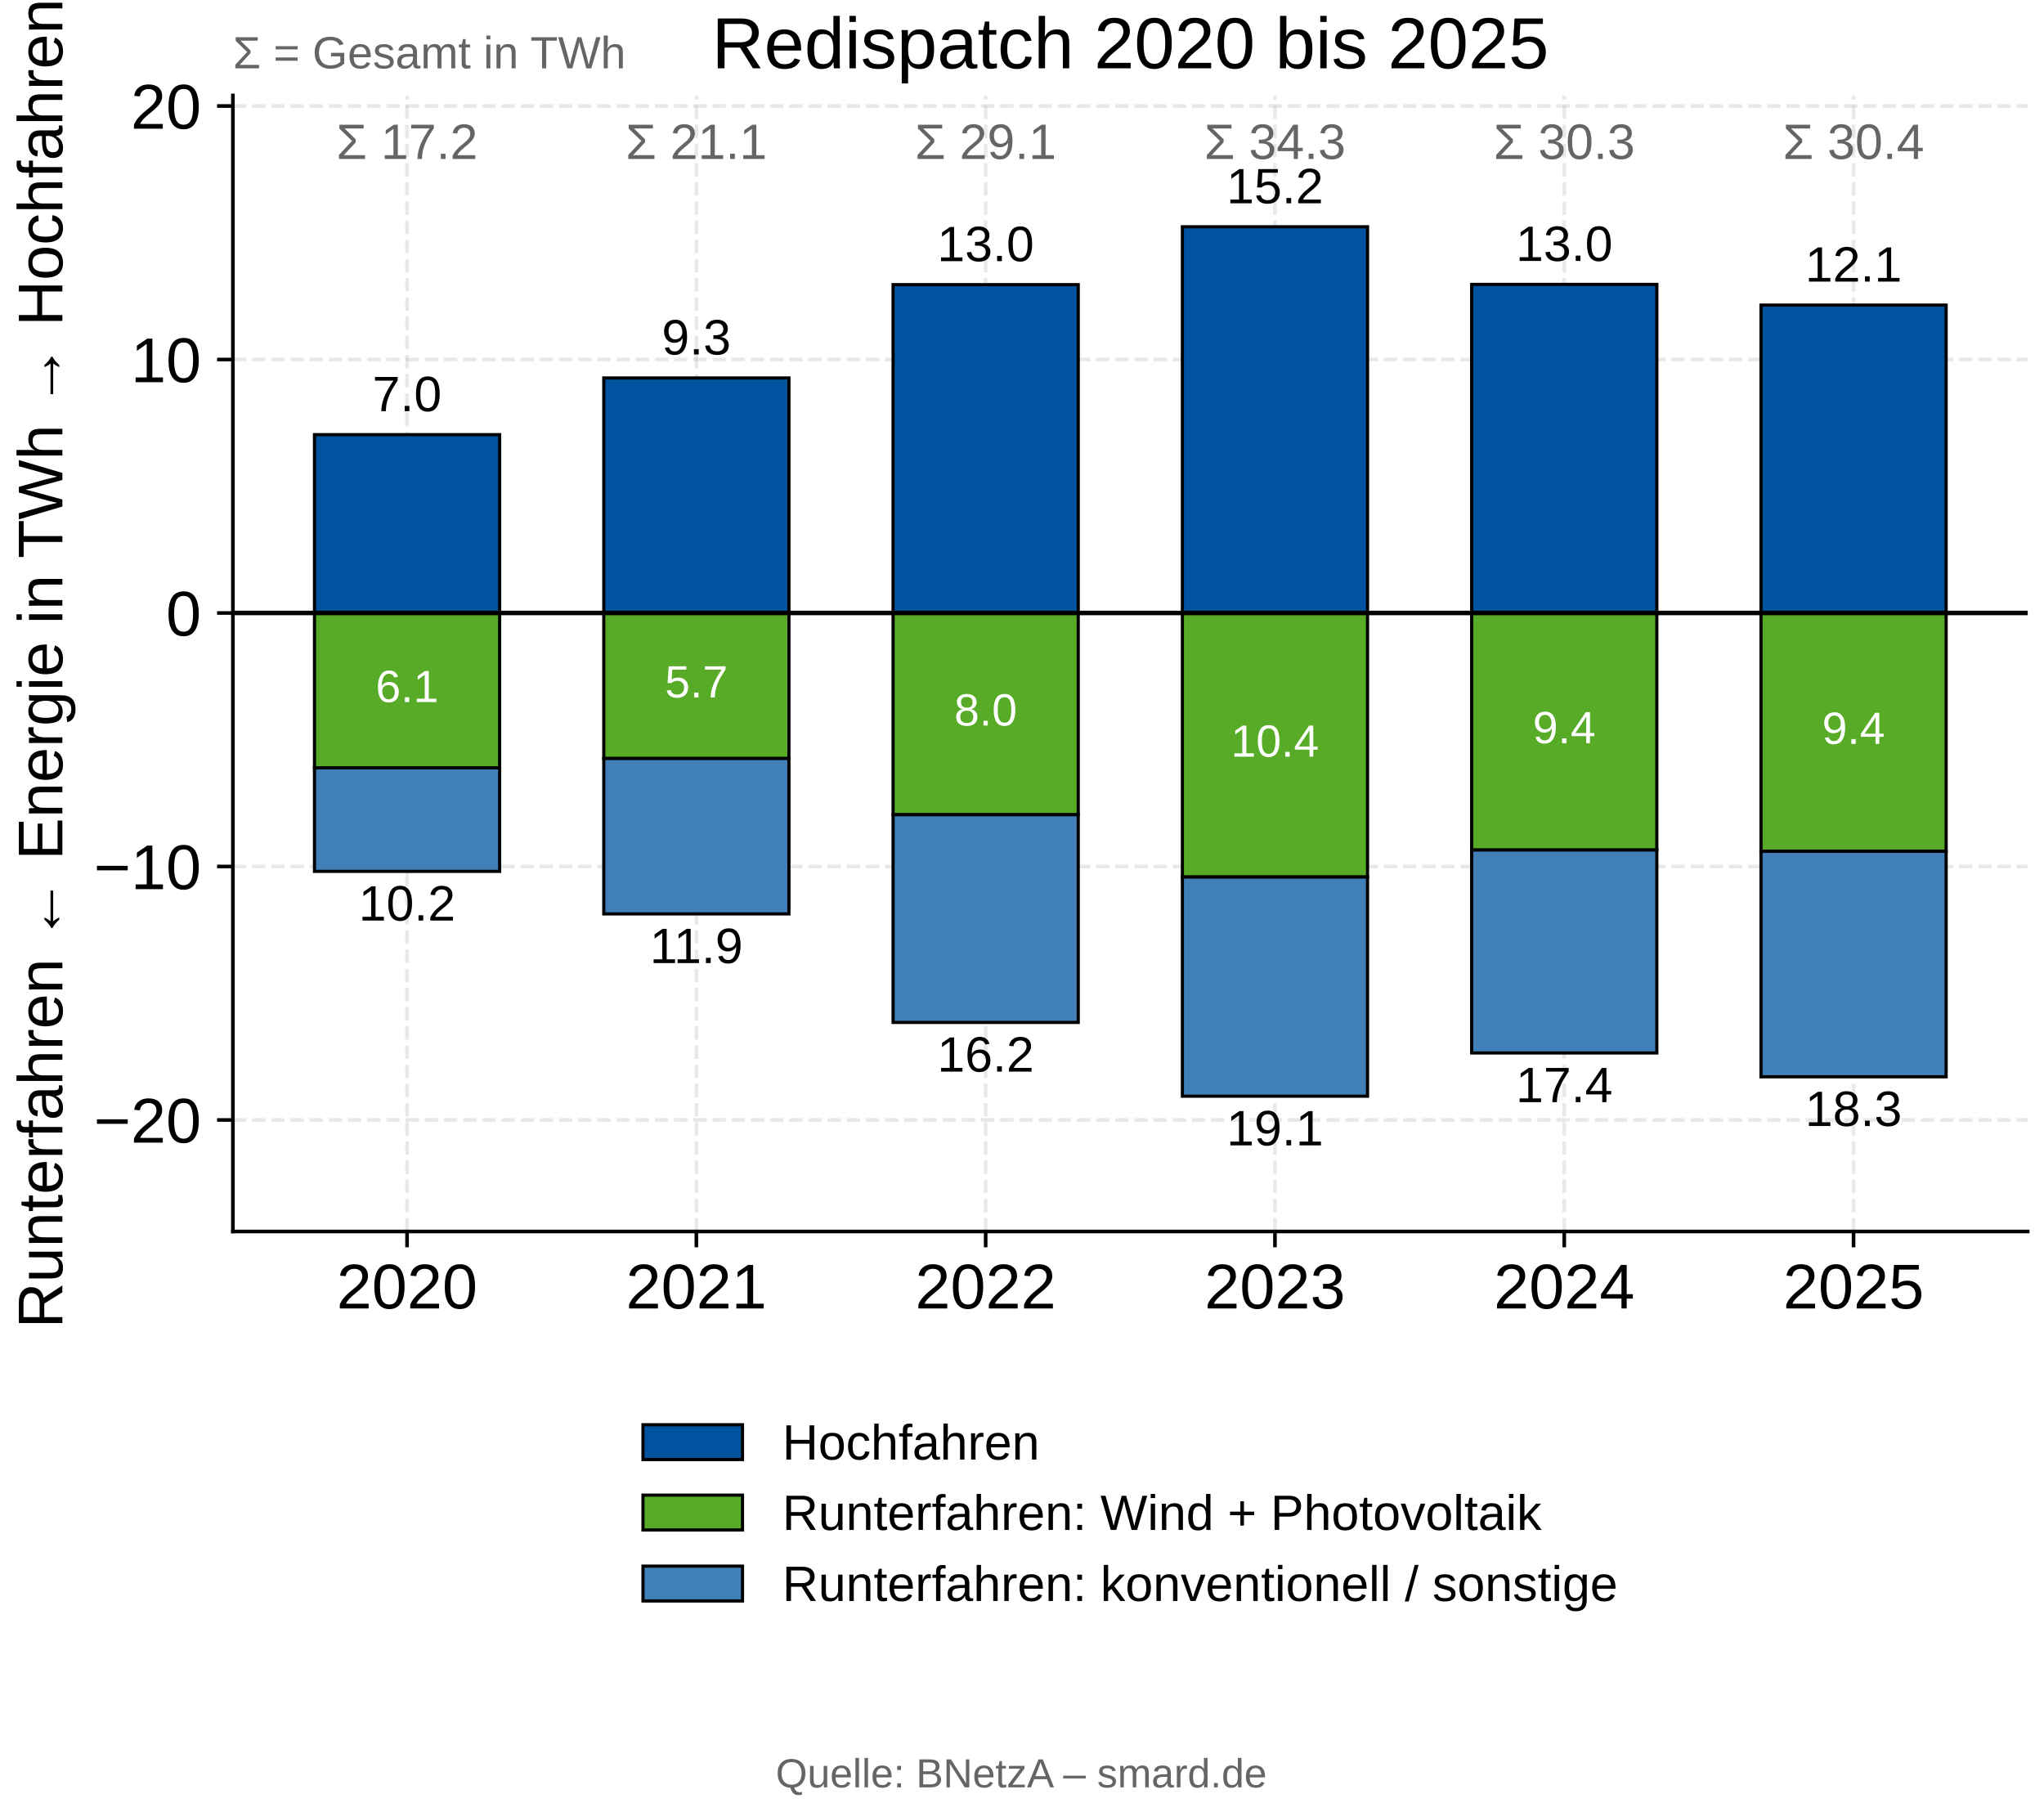
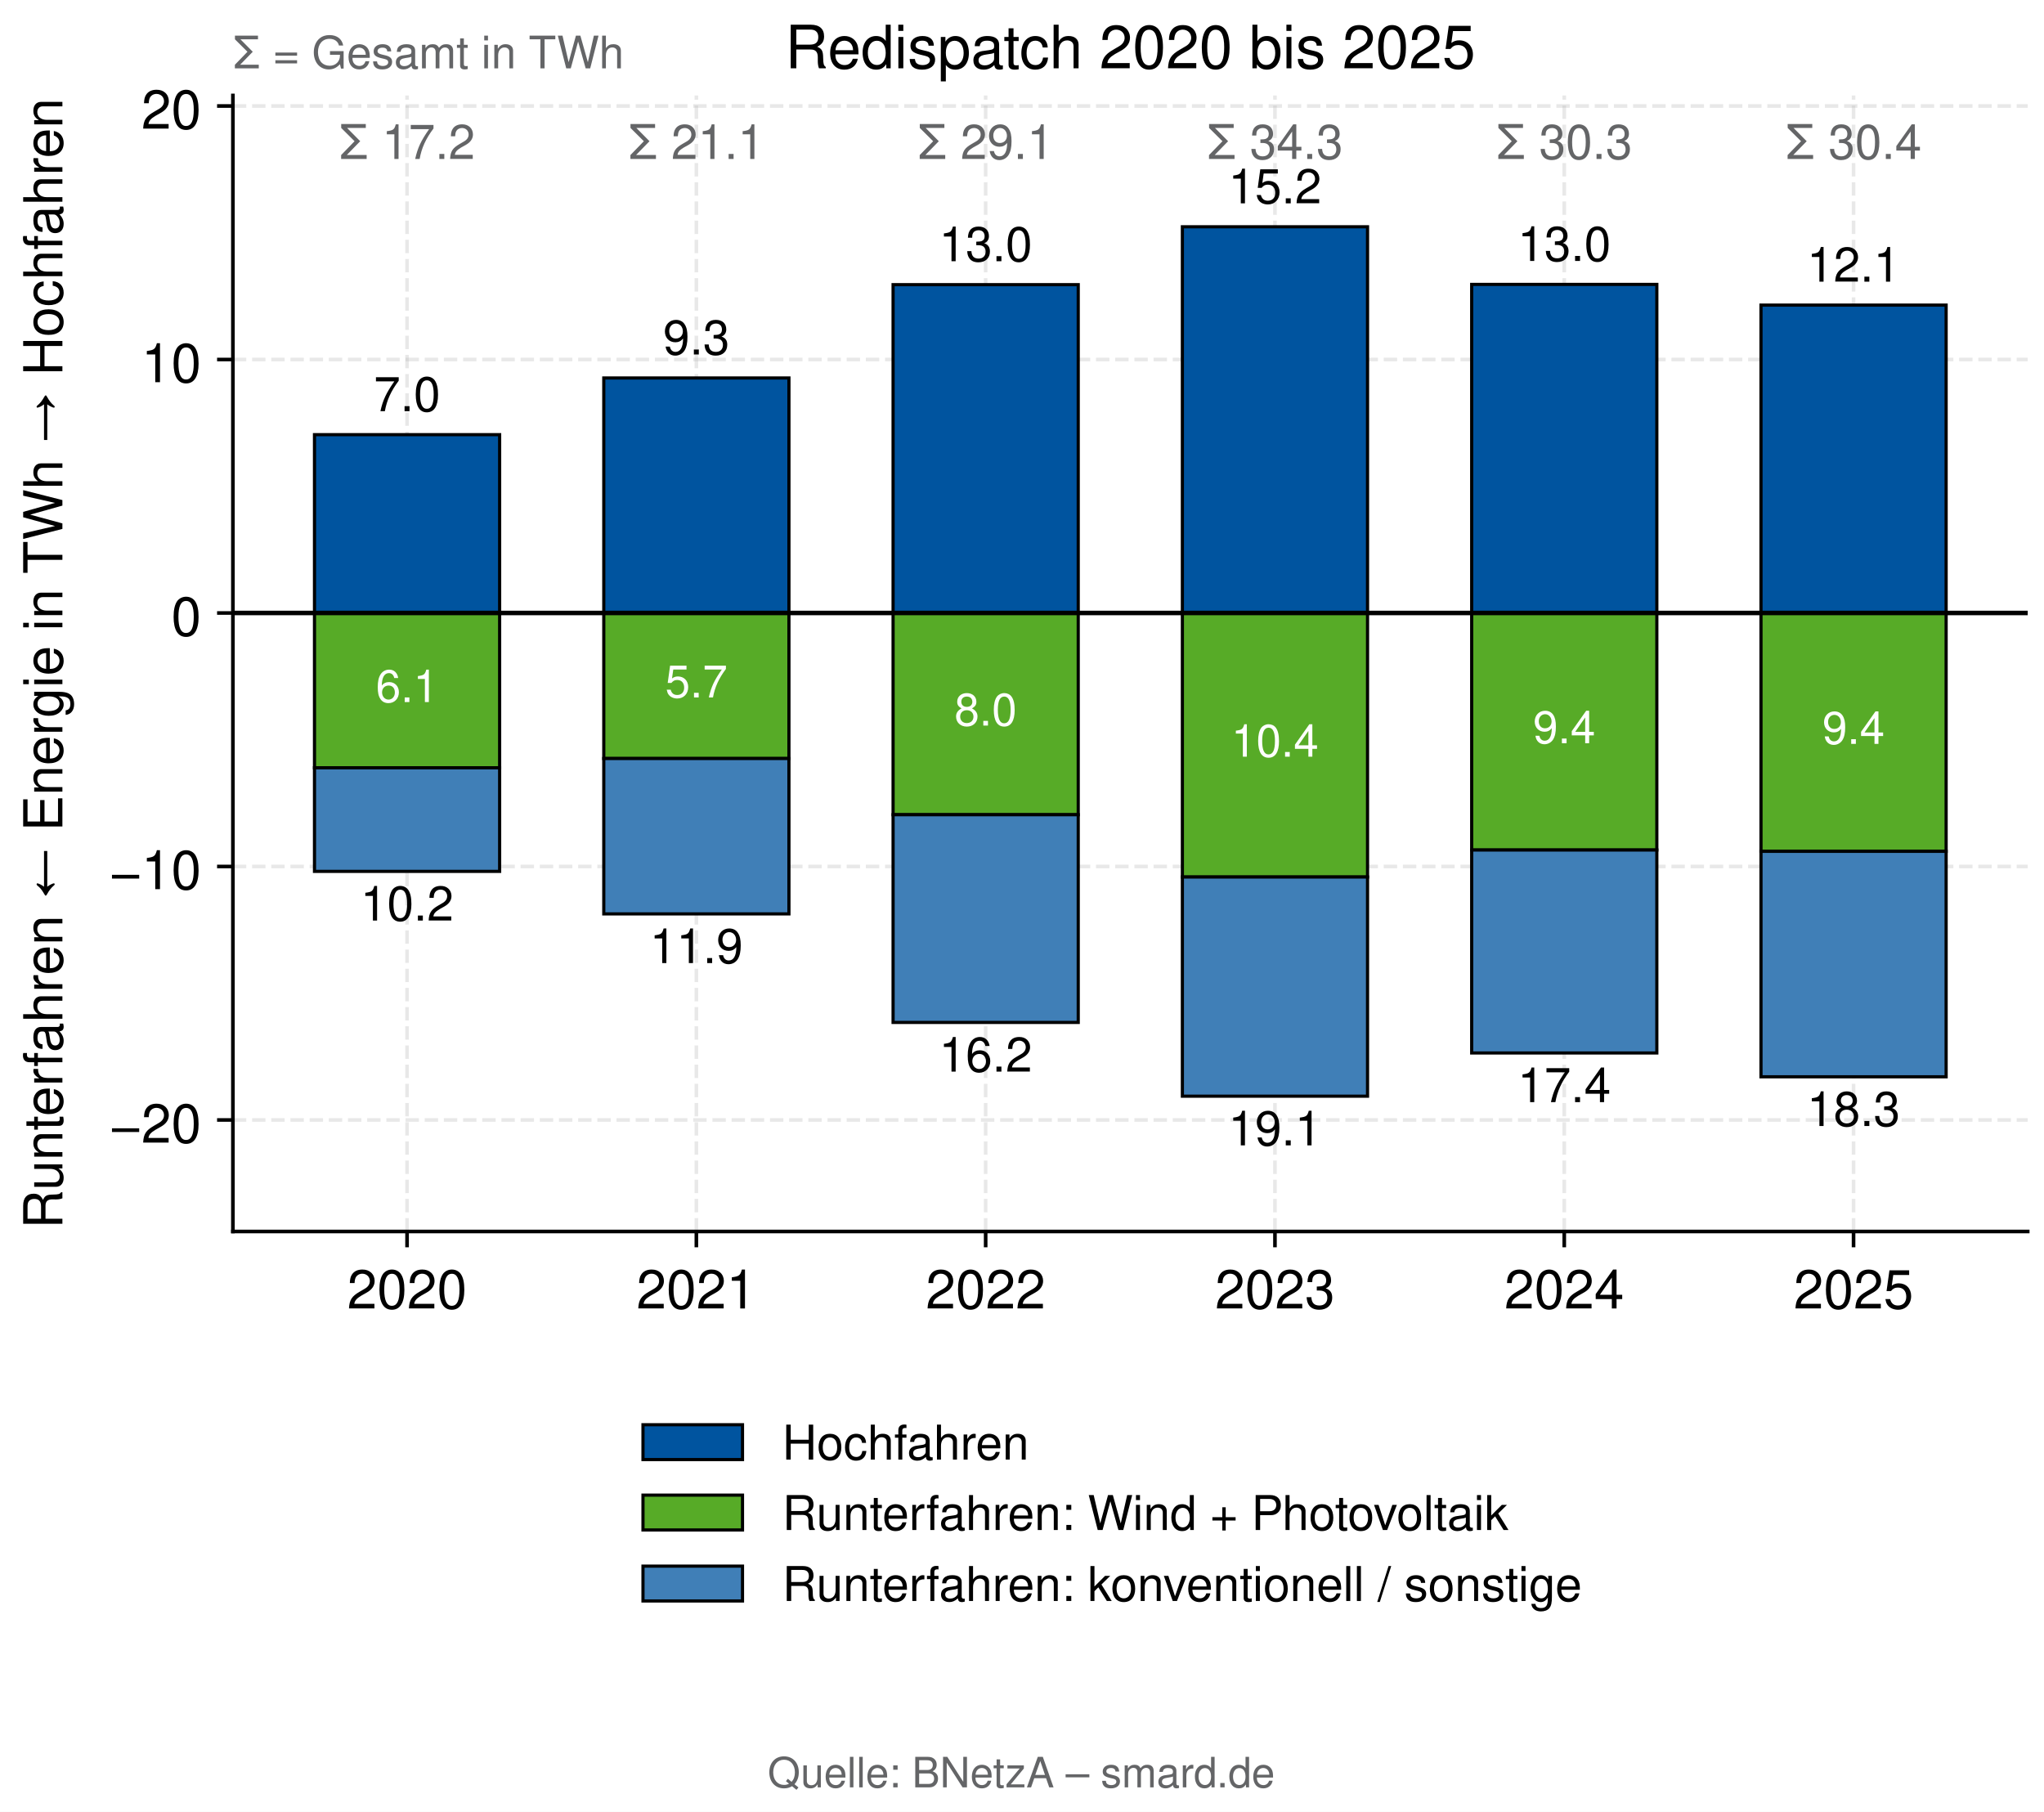
<svg xmlns="http://www.w3.org/2000/svg" xmlns:xlink="http://www.w3.org/1999/xlink" width="451.846pt" height="400.464pt" viewBox="0 0 451.846 400.464" version="1.1">
  <defs>
    <style type="text/css">*{stroke-linejoin: round; stroke-linecap: butt}</style>
  </defs>
  <g id="figure_1">
    <g id="patch_1">
      <path d="M 0 400.464  L 451.846 400.464  L 451.846 0  L 0 0  z " style="fill: #ffffff" />
    </g>
    <g id="axes_1">
      <g id="patch_2">
        <path d="M 51.486 272.201  L 448.246 272.201  L 448.246 21.1  L 51.486 21.1  z " style="fill: #ffffff" />
      </g>
      <g id="matplotlib.axis_1">
        <g id="xtick_1">
          <g id="line2d_1">
            <path d="M 89.985 272.201  L 89.985 21.1  " clip-path="url(#pf8e45f8f26)" style="fill: none; stroke-dasharray: 2.96,1.28; stroke-dashoffset: 0; stroke: #b0b0b0; stroke-opacity: 0.3; stroke-width: 0.8" />
          </g>
          <g id="line2d_2">
            <defs>
              <path id="m20527fa310" d="M 0 0  L 0 3.5  " style="stroke: #000000; stroke-width: 0.8" />
            </defs>
            <g>
              <use xlink:href="#m20527fa310" x="89.985" y="272.201" style="stroke: #000000; stroke-width: 0.8" />
            </g>
          </g>
          <g id="text_1">
-             <text style="font-size: 14px; font-family: 'Arial', 'Liberation Sans', 'DejaVu Sans', sans-serif; text-anchor: middle" x="89.985" y="289.222" transform="rotate(-0 89.9849 289.2217)">2020</text>
+             <text style="font-size: 11.91px; font-family: 'Helvetica', 'Nimbus Sans', 'Arial', sans-serif; text-anchor: middle" x="89.985" y="289.222" transform="rotate(-0 89.9849 289.2217)">2020</text>
          </g>
        </g>
        <g id="xtick_2">
          <g id="line2d_3">
            <path d="M 153.937 272.201  L 153.937 21.1  " clip-path="url(#pf8e45f8f26)" style="fill: none; stroke-dasharray: 2.96,1.28; stroke-dashoffset: 0; stroke: #b0b0b0; stroke-opacity: 0.3; stroke-width: 0.8" />
          </g>
          <g id="line2d_4">
            <g>
              <use xlink:href="#m20527fa310" x="153.937" y="272.201" style="stroke: #000000; stroke-width: 0.8" />
            </g>
          </g>
          <g id="text_2">
-             <text style="font-size: 14px; font-family: 'Arial', 'Liberation Sans', 'DejaVu Sans', sans-serif; text-anchor: middle" x="153.937" y="289.222" transform="rotate(-0 153.9372 289.2217)">2021</text>
+             <text style="font-size: 11.91px; font-family: 'Helvetica', 'Nimbus Sans', 'Arial', sans-serif; text-anchor: middle" x="153.937" y="289.222" transform="rotate(-0 153.9372 289.2217)">2021</text>
          </g>
        </g>
        <g id="xtick_3">
          <g id="line2d_5">
            <path d="M 217.889 272.201  L 217.889 21.1  " clip-path="url(#pf8e45f8f26)" style="fill: none; stroke-dasharray: 2.96,1.28; stroke-dashoffset: 0; stroke: #b0b0b0; stroke-opacity: 0.3; stroke-width: 0.8" />
          </g>
          <g id="line2d_6">
            <g>
              <use xlink:href="#m20527fa310" x="217.889" y="272.201" style="stroke: #000000; stroke-width: 0.8" />
            </g>
          </g>
          <g id="text_3">
-             <text style="font-size: 14px; font-family: 'Arial', 'Liberation Sans', 'DejaVu Sans', sans-serif; text-anchor: middle" x="217.889" y="289.222" transform="rotate(-0 217.8895 289.2217)">2022</text>
+             <text style="font-size: 11.91px; font-family: 'Helvetica', 'Nimbus Sans', 'Arial', sans-serif; text-anchor: middle" x="217.889" y="289.222" transform="rotate(-0 217.8895 289.2217)">2022</text>
          </g>
        </g>
        <g id="xtick_4">
          <g id="line2d_7">
            <path d="M 281.842 272.201  L 281.842 21.1  " clip-path="url(#pf8e45f8f26)" style="fill: none; stroke-dasharray: 2.96,1.28; stroke-dashoffset: 0; stroke: #b0b0b0; stroke-opacity: 0.3; stroke-width: 0.8" />
          </g>
          <g id="line2d_8">
            <g>
              <use xlink:href="#m20527fa310" x="281.842" y="272.201" style="stroke: #000000; stroke-width: 0.8" />
            </g>
          </g>
          <g id="text_4">
-             <text style="font-size: 14px; font-family: 'Arial', 'Liberation Sans', 'DejaVu Sans', sans-serif; text-anchor: middle" x="281.842" y="289.222" transform="rotate(-0 281.8418 289.2217)">2023</text>
+             <text style="font-size: 11.91px; font-family: 'Helvetica', 'Nimbus Sans', 'Arial', sans-serif; text-anchor: middle" x="281.842" y="289.222" transform="rotate(-0 281.8418 289.2217)">2023</text>
          </g>
        </g>
        <g id="xtick_5">
          <g id="line2d_9">
            <path d="M 345.794 272.201  L 345.794 21.1  " clip-path="url(#pf8e45f8f26)" style="fill: none; stroke-dasharray: 2.96,1.28; stroke-dashoffset: 0; stroke: #b0b0b0; stroke-opacity: 0.3; stroke-width: 0.8" />
          </g>
          <g id="line2d_10">
            <g>
              <use xlink:href="#m20527fa310" x="345.794" y="272.201" style="stroke: #000000; stroke-width: 0.8" />
            </g>
          </g>
          <g id="text_5">
-             <text style="font-size: 14px; font-family: 'Arial', 'Liberation Sans', 'DejaVu Sans', sans-serif; text-anchor: middle" x="345.794" y="289.222" transform="rotate(-0 345.7941 289.2217)">2024</text>
+             <text style="font-size: 11.91px; font-family: 'Helvetica', 'Nimbus Sans', 'Arial', sans-serif; text-anchor: middle" x="345.794" y="289.222" transform="rotate(-0 345.7941 289.2217)">2024</text>
          </g>
        </g>
        <g id="xtick_6">
          <g id="line2d_11">
            <path d="M 409.746 272.201  L 409.746 21.1  " clip-path="url(#pf8e45f8f26)" style="fill: none; stroke-dasharray: 2.96,1.28; stroke-dashoffset: 0; stroke: #b0b0b0; stroke-opacity: 0.3; stroke-width: 0.8" />
          </g>
          <g id="line2d_12">
            <g>
              <use xlink:href="#m20527fa310" x="409.746" y="272.201" style="stroke: #000000; stroke-width: 0.8" />
            </g>
          </g>
          <g id="text_6">
-             <text style="font-size: 14px; font-family: 'Arial', 'Liberation Sans', 'DejaVu Sans', sans-serif; text-anchor: middle" x="409.746" y="289.222" transform="rotate(-0 409.7463 289.2217)">2025</text>
+             <text style="font-size: 11.91px; font-family: 'Helvetica', 'Nimbus Sans', 'Arial', sans-serif; text-anchor: middle" x="409.746" y="289.222" transform="rotate(-0 409.7463 289.2217)">2025</text>
          </g>
        </g>
      </g>
      <g id="matplotlib.axis_2">
        <g id="ytick_1">
          <g id="line2d_13">
            <path d="M 51.486 247.552  L 448.246 247.552  " clip-path="url(#pf8e45f8f26)" style="fill: none; stroke-dasharray: 2.96,1.28; stroke-dashoffset: 0; stroke: #b0b0b0; stroke-opacity: 0.3; stroke-width: 0.8" />
          </g>
          <g id="line2d_14">
            <defs>
              <path id="m2b45eb9ea1" d="M 0 0  L -3.5 0  " style="stroke: #000000; stroke-width: 0.8" />
            </defs>
            <g>
              <use xlink:href="#m2b45eb9ea1" x="51.486" y="247.552" style="stroke: #000000; stroke-width: 0.8" />
            </g>
          </g>
          <g id="text_7">
-             <text style="font-size: 14px; font-family: 'Arial', 'Liberation Sans', 'DejaVu Sans', sans-serif; text-anchor: end" x="44.486" y="252.563" transform="rotate(-0 44.48562 252.5629)">−20</text>
+             <text style="font-size: 11.91px; font-family: 'Helvetica', 'Nimbus Sans', 'Arial', sans-serif; text-anchor: end" x="44.486" y="252.563" transform="rotate(-0 44.48562 252.5629)">−20</text>
          </g>
        </g>
        <g id="ytick_2">
          <g id="line2d_15">
            <path d="M 51.486 191.522  L 448.246 191.522  " clip-path="url(#pf8e45f8f26)" style="fill: none; stroke-dasharray: 2.96,1.28; stroke-dashoffset: 0; stroke: #b0b0b0; stroke-opacity: 0.3; stroke-width: 0.8" />
          </g>
          <g id="line2d_16">
            <g>
              <use xlink:href="#m2b45eb9ea1" x="51.486" y="191.522" style="stroke: #000000; stroke-width: 0.8" />
            </g>
          </g>
          <g id="text_8">
-             <text style="font-size: 14px; font-family: 'Arial', 'Liberation Sans', 'DejaVu Sans', sans-serif; text-anchor: end" x="44.486" y="196.533" transform="rotate(-0 44.48562 196.5329)">−10</text>
+             <text style="font-size: 11.91px; font-family: 'Helvetica', 'Nimbus Sans', 'Arial', sans-serif; text-anchor: end" x="44.486" y="196.533" transform="rotate(-0 44.48562 196.5329)">−10</text>
          </g>
        </g>
        <g id="ytick_3">
          <g id="line2d_17">
            <path d="M 51.486 135.492  L 448.246 135.492  " clip-path="url(#pf8e45f8f26)" style="fill: none; stroke-dasharray: 2.96,1.28; stroke-dashoffset: 0; stroke: #b0b0b0; stroke-opacity: 0.3; stroke-width: 0.8" />
          </g>
          <g id="line2d_18">
            <g>
              <use xlink:href="#m2b45eb9ea1" x="51.486" y="135.492" style="stroke: #000000; stroke-width: 0.8" />
            </g>
          </g>
          <g id="text_9">
-             <text style="font-size: 14px; font-family: 'Arial', 'Liberation Sans', 'DejaVu Sans', sans-serif; text-anchor: end" x="44.486" y="140.503" transform="rotate(-0 44.48562 140.5028)">0</text>
+             <text style="font-size: 11.91px; font-family: 'Helvetica', 'Nimbus Sans', 'Arial', sans-serif; text-anchor: end" x="44.486" y="140.503" transform="rotate(-0 44.48562 140.5028)">0</text>
          </g>
        </g>
        <g id="ytick_4">
          <g id="line2d_19">
            <path d="M 51.486 79.462  L 448.246 79.462  " clip-path="url(#pf8e45f8f26)" style="fill: none; stroke-dasharray: 2.96,1.28; stroke-dashoffset: 0; stroke: #b0b0b0; stroke-opacity: 0.3; stroke-width: 0.8" />
          </g>
          <g id="line2d_20">
            <g>
              <use xlink:href="#m2b45eb9ea1" x="51.486" y="79.462" style="stroke: #000000; stroke-width: 0.8" />
            </g>
          </g>
          <g id="text_10">
-             <text style="font-size: 14px; font-family: 'Arial', 'Liberation Sans', 'DejaVu Sans', sans-serif; text-anchor: end" x="44.486" y="84.473" transform="rotate(-0 44.48562 84.47278)">10</text>
+             <text style="font-size: 11.91px; font-family: 'Helvetica', 'Nimbus Sans', 'Arial', sans-serif; text-anchor: end" x="44.486" y="84.473" transform="rotate(-0 44.48562 84.47278)">10</text>
          </g>
        </g>
        <g id="ytick_5">
          <g id="line2d_21">
            <path d="M 51.486 23.432  L 448.246 23.432  " clip-path="url(#pf8e45f8f26)" style="fill: none; stroke-dasharray: 2.96,1.28; stroke-dashoffset: 0; stroke: #b0b0b0; stroke-opacity: 0.3; stroke-width: 0.8" />
          </g>
          <g id="line2d_22">
            <g>
              <use xlink:href="#m2b45eb9ea1" x="51.486" y="23.432" style="stroke: #000000; stroke-width: 0.8" />
            </g>
          </g>
          <g id="text_11">
-             <text style="font-size: 14px; font-family: 'Arial', 'Liberation Sans', 'DejaVu Sans', sans-serif; text-anchor: end" x="44.486" y="28.443" transform="rotate(-0 44.48562 28.44274)">20</text>
+             <text style="font-size: 11.91px; font-family: 'Helvetica', 'Nimbus Sans', 'Arial', sans-serif; text-anchor: end" x="44.486" y="28.443" transform="rotate(-0 44.48562 28.44274)">20</text>
          </g>
        </g>
        <g id="text_12">
-           <text style="font-size: 14px; font-family: 'Arial', 'Liberation Sans', 'DejaVu Sans', sans-serif; text-anchor: middle" x="13.792" y="146.65" transform="rotate(-90 13.79156 146.6504)">Runterfahren  ←   Energie in TWh   →  Hochfahren</text>
+           <text style="font-size: 11.91px; font-family: 'Helvetica', 'Nimbus Sans', 'Arial', sans-serif; text-anchor: middle" x="13.792" y="146.65" transform="rotate(-90 13.79156 146.6504)">Runterfahren  ←   Energie in TWh   →  Hochfahren</text>
        </g>
      </g>
      <g id="patch_3">
        <path d="M 51.486 272.201  L 51.486 21.1  " style="fill: none; stroke: #000000; stroke-width: 0.8; stroke-linejoin: miter; stroke-linecap: square" />
      </g>
      <g id="patch_4">
        <path d="M 51.486 272.201  L 448.246 272.201  " style="fill: none; stroke: #000000; stroke-width: 0.8; stroke-linejoin: miter; stroke-linecap: square" />
      </g>
      <g id="patch_5">
        <path d="M 69.52 135.492  L 110.45 135.492  L 110.45 96.075  L 69.52 96.075  z " clip-path="url(#pf8e45f8f26)" style="fill: #00549f; stroke: #000000; stroke-width: 0.7; stroke-linejoin: miter" />
      </g>
      <g id="patch_6">
        <path d="M 133.472 135.492  L 174.402 135.492  L 174.402 83.544  L 133.472 83.544  z " clip-path="url(#pf8e45f8f26)" style="fill: #00549f; stroke: #000000; stroke-width: 0.7; stroke-linejoin: miter" />
      </g>
      <g id="patch_7">
        <path d="M 197.425 135.492  L 238.354 135.492  L 238.354 62.919  L 197.425 62.919  z " clip-path="url(#pf8e45f8f26)" style="fill: #00549f; stroke: #000000; stroke-width: 0.7; stroke-linejoin: miter" />
      </g>
      <g id="patch_8">
        <path d="M 261.377 135.492  L 302.307 135.492  L 302.307 50.125  L 261.377 50.125  z " clip-path="url(#pf8e45f8f26)" style="fill: #00549f; stroke: #000000; stroke-width: 0.7; stroke-linejoin: miter" />
      </g>
      <g id="patch_9">
        <path d="M 325.329 135.492  L 366.259 135.492  L 366.259 62.863  L 325.329 62.863  z " clip-path="url(#pf8e45f8f26)" style="fill: #00549f; stroke: #000000; stroke-width: 0.7; stroke-linejoin: miter" />
      </g>
      <g id="patch_10">
        <path d="M 389.282 135.492  L 430.211 135.492  L 430.211 67.438  L 389.282 67.438  z " clip-path="url(#pf8e45f8f26)" style="fill: #00549f; stroke: #000000; stroke-width: 0.7; stroke-linejoin: miter" />
      </g>
      <g id="patch_11">
        <path d="M 69.52 135.492  L 110.45 135.492  L 110.45 169.71  L 69.52 169.71  z " clip-path="url(#pf8e45f8f26)" style="fill: #57ab27; stroke: #000000; stroke-width: 0.7; stroke-linejoin: miter" />
      </g>
      <g id="patch_12">
        <path d="M 133.472 135.492  L 174.402 135.492  L 174.402 167.658  L 133.472 167.658  z " clip-path="url(#pf8e45f8f26)" style="fill: #57ab27; stroke: #000000; stroke-width: 0.7; stroke-linejoin: miter" />
      </g>
      <g id="patch_13">
        <path d="M 197.425 135.492  L 238.354 135.492  L 238.354 180.082  L 197.425 180.082  z " clip-path="url(#pf8e45f8f26)" style="fill: #57ab27; stroke: #000000; stroke-width: 0.7; stroke-linejoin: miter" />
      </g>
      <g id="patch_14">
        <path d="M 261.377 135.492  L 302.307 135.492  L 302.307 193.849  L 261.377 193.849  z " clip-path="url(#pf8e45f8f26)" style="fill: #57ab27; stroke: #000000; stroke-width: 0.7; stroke-linejoin: miter" />
      </g>
      <g id="patch_15">
        <path d="M 325.329 135.492  L 366.259 135.492  L 366.259 187.883  L 325.329 187.883  z " clip-path="url(#pf8e45f8f26)" style="fill: #57ab27; stroke: #000000; stroke-width: 0.7; stroke-linejoin: miter" />
      </g>
      <g id="patch_16">
        <path d="M 389.282 135.492  L 430.211 135.492  L 430.211 188.173  L 389.282 188.173  z " clip-path="url(#pf8e45f8f26)" style="fill: #57ab27; stroke: #000000; stroke-width: 0.7; stroke-linejoin: miter" />
      </g>
      <g id="patch_17">
        <path d="M 69.52 169.71  L 110.45 169.71  L 110.45 192.604  L 69.52 192.604  z " clip-path="url(#pf8e45f8f26)" style="fill: #407fb7; stroke: #000000; stroke-width: 0.7; stroke-linejoin: miter" />
      </g>
      <g id="patch_18">
        <path d="M 133.472 167.658  L 174.402 167.658  L 174.402 202.003  L 133.472 202.003  z " clip-path="url(#pf8e45f8f26)" style="fill: #407fb7; stroke: #000000; stroke-width: 0.7; stroke-linejoin: miter" />
      </g>
      <g id="patch_19">
        <path d="M 197.425 180.082  L 238.354 180.082  L 238.354 225.993  L 197.425 225.993  z " clip-path="url(#pf8e45f8f26)" style="fill: #407fb7; stroke: #000000; stroke-width: 0.7; stroke-linejoin: miter" />
      </g>
      <g id="patch_20">
        <path d="M 261.377 193.849  L 302.307 193.849  L 302.307 242.296  L 261.377 242.296  z " clip-path="url(#pf8e45f8f26)" style="fill: #407fb7; stroke: #000000; stroke-width: 0.7; stroke-linejoin: miter" />
      </g>
      <g id="patch_21">
        <path d="M 325.329 187.883  L 366.259 187.883  L 366.259 232.742  L 325.329 232.742  z " clip-path="url(#pf8e45f8f26)" style="fill: #407fb7; stroke: #000000; stroke-width: 0.7; stroke-linejoin: miter" />
      </g>
      <g id="patch_22">
        <path d="M 389.282 188.173  L 430.211 188.173  L 430.211 238.01  L 389.282 238.01  z " clip-path="url(#pf8e45f8f26)" style="fill: #407fb7; stroke: #000000; stroke-width: 0.7; stroke-linejoin: miter" />
      </g>
      <g id="text_13">
-         <text style="font-size: 11px; font-family: 'Arial', 'Liberation Sans', 'DejaVu Sans', sans-serif; text-anchor: middle" x="89.985" y="90.889" transform="rotate(-0 89.9849 90.88896)">7.0</text>
+         <text style="font-size: 10.587px; font-family: 'Helvetica', 'Nimbus Sans', 'Arial', sans-serif; text-anchor: middle" x="89.985" y="90.889" transform="rotate(-0 89.9849 90.88896)">7.0</text>
      </g>
      <g id="text_14">
-         <text style="font-size: 11px; font-family: 'Arial', 'Liberation Sans', 'DejaVu Sans', sans-serif; text-anchor: middle" x="153.937" y="78.358" transform="rotate(-0 153.9372 78.35791)">9.3</text>
+         <text style="font-size: 10.587px; font-family: 'Helvetica', 'Nimbus Sans', 'Arial', sans-serif; text-anchor: middle" x="153.937" y="78.358" transform="rotate(-0 153.9372 78.35791)">9.3</text>
      </g>
      <g id="text_15">
-         <text style="font-size: 11px; font-family: 'Arial', 'Liberation Sans', 'DejaVu Sans', sans-serif; text-anchor: middle" x="217.889" y="57.733" transform="rotate(-0 217.8895 57.73311)">13.0</text>
+         <text style="font-size: 10.587px; font-family: 'Helvetica', 'Nimbus Sans', 'Arial', sans-serif; text-anchor: middle" x="217.889" y="57.733" transform="rotate(-0 217.8895 57.73311)">13.0</text>
      </g>
      <g id="text_16">
-         <text style="font-size: 11px; font-family: 'Arial', 'Liberation Sans', 'DejaVu Sans', sans-serif; text-anchor: middle" x="281.842" y="44.939" transform="rotate(-0 281.8418 44.93867)">15.2</text>
+         <text style="font-size: 10.587px; font-family: 'Helvetica', 'Nimbus Sans', 'Arial', sans-serif; text-anchor: middle" x="281.842" y="44.939" transform="rotate(-0 281.8418 44.93867)">15.2</text>
      </g>
      <g id="text_17">
-         <text style="font-size: 11px; font-family: 'Arial', 'Liberation Sans', 'DejaVu Sans', sans-serif; text-anchor: middle" x="345.794" y="57.676" transform="rotate(-0 345.7941 57.67643)">13.0</text>
+         <text style="font-size: 10.587px; font-family: 'Helvetica', 'Nimbus Sans', 'Arial', sans-serif; text-anchor: middle" x="345.794" y="57.676" transform="rotate(-0 345.7941 57.67643)">13.0</text>
      </g>
      <g id="text_18">
-         <text style="font-size: 11px; font-family: 'Arial', 'Liberation Sans', 'DejaVu Sans', sans-serif; text-anchor: middle" x="409.746" y="62.251" transform="rotate(-0 409.7463 62.25134)">12.1</text>
+         <text style="font-size: 10.587px; font-family: 'Helvetica', 'Nimbus Sans', 'Arial', sans-serif; text-anchor: middle" x="409.746" y="62.251" transform="rotate(-0 409.7463 62.25134)">12.1</text>
      </g>
      <g id="text_19">
-         <text style="font-size: 11px; font-family: 'Arial', 'Liberation Sans', 'DejaVu Sans', sans-serif; text-anchor: middle" x="89.985" y="203.477" transform="rotate(-0 89.9849 203.4774)">10.2</text>
+         <text style="font-size: 10.587px; font-family: 'Helvetica', 'Nimbus Sans', 'Arial', sans-serif; text-anchor: middle" x="89.985" y="203.477" transform="rotate(-0 89.9849 203.4774)">10.2</text>
      </g>
      <g id="text_20">
-         <text style="font-size: 11px; font-family: 'Arial', 'Liberation Sans', 'DejaVu Sans', sans-serif; text-anchor: middle" x="153.937" y="212.876" transform="rotate(-0 153.9372 212.8762)">11.9</text>
+         <text style="font-size: 10.587px; font-family: 'Helvetica', 'Nimbus Sans', 'Arial', sans-serif; text-anchor: middle" x="153.937" y="212.876" transform="rotate(-0 153.9372 212.8762)">11.9</text>
      </g>
      <g id="text_21">
-         <text style="font-size: 11px; font-family: 'Arial', 'Liberation Sans', 'DejaVu Sans', sans-serif; text-anchor: middle" x="217.889" y="236.867" transform="rotate(-0 217.8895 236.8671)">16.2</text>
+         <text style="font-size: 10.587px; font-family: 'Helvetica', 'Nimbus Sans', 'Arial', sans-serif; text-anchor: middle" x="217.889" y="236.867" transform="rotate(-0 217.8895 236.8671)">16.2</text>
      </g>
      <g id="text_22">
-         <text style="font-size: 11px; font-family: 'Arial', 'Liberation Sans', 'DejaVu Sans', sans-serif; text-anchor: middle" x="281.842" y="253.169" transform="rotate(-0 281.8418 253.1694)">19.1</text>
+         <text style="font-size: 10.587px; font-family: 'Helvetica', 'Nimbus Sans', 'Arial', sans-serif; text-anchor: middle" x="281.842" y="253.169" transform="rotate(-0 281.8418 253.1694)">19.1</text>
      </g>
      <g id="text_23">
-         <text style="font-size: 11px; font-family: 'Arial', 'Liberation Sans', 'DejaVu Sans', sans-serif; text-anchor: middle" x="345.794" y="243.616" transform="rotate(-0 345.7941 243.6156)">17.4</text>
+         <text style="font-size: 10.587px; font-family: 'Helvetica', 'Nimbus Sans', 'Arial', sans-serif; text-anchor: middle" x="345.794" y="243.616" transform="rotate(-0 345.7941 243.6156)">17.4</text>
      </g>
      <g id="text_24">
-         <text style="font-size: 11px; font-family: 'Arial', 'Liberation Sans', 'DejaVu Sans', sans-serif; text-anchor: middle" x="409.746" y="248.884" transform="rotate(-0 409.7463 248.8839)">18.3</text>
+         <text style="font-size: 10.587px; font-family: 'Helvetica', 'Nimbus Sans', 'Arial', sans-serif; text-anchor: middle" x="409.746" y="248.884" transform="rotate(-0 409.7463 248.8839)">18.3</text>
      </g>
      <g id="text_25">
-         <text style="font-size: 11px; font-family: 'Arial', 'Liberation Sans', 'DejaVu Sans', sans-serif; text-anchor: middle; fill: #646567" x="89.985" y="35.134" transform="rotate(-0 89.9849 35.13356)">Σ 17.2</text>
+         <text style="font-size: 10.587px; font-family: 'Helvetica', 'Nimbus Sans', 'Arial', sans-serif; text-anchor: middle; fill: #646567" x="89.985" y="35.134" transform="rotate(-0 89.9849 35.13356)">Σ 17.2</text>
      </g>
      <g id="text_26">
-         <text style="font-size: 11px; font-family: 'Arial', 'Liberation Sans', 'DejaVu Sans', sans-serif; text-anchor: middle; fill: #646567" x="153.937" y="35.134" transform="rotate(-0 153.9372 35.13356)">Σ 21.1</text>
+         <text style="font-size: 10.587px; font-family: 'Helvetica', 'Nimbus Sans', 'Arial', sans-serif; text-anchor: middle; fill: #646567" x="153.937" y="35.134" transform="rotate(-0 153.9372 35.13356)">Σ 21.1</text>
      </g>
      <g id="text_27">
-         <text style="font-size: 11px; font-family: 'Arial', 'Liberation Sans', 'DejaVu Sans', sans-serif; text-anchor: middle; fill: #646567" x="217.889" y="35.134" transform="rotate(-0 217.8895 35.13356)">Σ 29.1</text>
+         <text style="font-size: 10.587px; font-family: 'Helvetica', 'Nimbus Sans', 'Arial', sans-serif; text-anchor: middle; fill: #646567" x="217.889" y="35.134" transform="rotate(-0 217.8895 35.13356)">Σ 29.1</text>
      </g>
      <g id="text_28">
-         <text style="font-size: 11px; font-family: 'Arial', 'Liberation Sans', 'DejaVu Sans', sans-serif; text-anchor: middle; fill: #646567" x="281.842" y="35.134" transform="rotate(-0 281.8418 35.13356)">Σ 34.3</text>
+         <text style="font-size: 10.587px; font-family: 'Helvetica', 'Nimbus Sans', 'Arial', sans-serif; text-anchor: middle; fill: #646567" x="281.842" y="35.134" transform="rotate(-0 281.8418 35.13356)">Σ 34.3</text>
      </g>
      <g id="text_29">
-         <text style="font-size: 11px; font-family: 'Arial', 'Liberation Sans', 'DejaVu Sans', sans-serif; text-anchor: middle; fill: #646567" x="345.794" y="35.134" transform="rotate(-0 345.7941 35.13356)">Σ 30.3</text>
+         <text style="font-size: 10.587px; font-family: 'Helvetica', 'Nimbus Sans', 'Arial', sans-serif; text-anchor: middle; fill: #646567" x="345.794" y="35.134" transform="rotate(-0 345.7941 35.13356)">Σ 30.3</text>
      </g>
      <g id="text_30">
-         <text style="font-size: 11px; font-family: 'Arial', 'Liberation Sans', 'DejaVu Sans', sans-serif; text-anchor: middle; fill: #646567" x="409.746" y="35.134" transform="rotate(-0 409.7463 35.13356)">Σ 30.4</text>
+         <text style="font-size: 10.587px; font-family: 'Helvetica', 'Nimbus Sans', 'Arial', sans-serif; text-anchor: middle; fill: #646567" x="409.746" y="35.134" transform="rotate(-0 409.7463 35.13356)">Σ 30.4</text>
      </g>
      <g id="text_31">
-         <text style="font-size: 10px; font-family: 'Arial', 'Liberation Sans', 'DejaVu Sans', sans-serif; text-anchor: start; fill: #646567" x="51.486" y="15.113" transform="rotate(-0 51.48562 15.1125)">Σ = Gesamt in TWh</text>
+         <text style="font-size: 9.925px; font-family: 'Helvetica', 'Nimbus Sans', 'Arial', sans-serif; text-anchor: start; fill: #646567" x="51.486" y="15.113" transform="rotate(-0 51.48562 15.1125)">Σ = Gesamt in TWh</text>
      </g>
      <g id="text_32">
-         <text style="font-size: 16px; font-family: 'Arial', 'Liberation Sans', 'DejaVu Sans', sans-serif; text-anchor: middle" x="249.866" y="15.1" transform="rotate(-0 249.8656 15.1)">Redispatch 2020 bis 2025</text>
+         <text style="font-size: 13.234px; font-family: 'Helvetica', 'Nimbus Sans', 'Arial', sans-serif; text-anchor: middle" x="249.866" y="15.1" transform="rotate(-0 249.8656 15.1)">Redispatch 2020 bis 2025</text>
      </g>
      <g id="line2d_23">
        <path d="M 51.486 135.492  L 448.246 135.492  " clip-path="url(#pf8e45f8f26)" style="fill: none; stroke: #000000; stroke-linecap: square" />
      </g>
      <g id="text_33">
-         <text style="font-size: 10px; font-family: 'Arial', 'Liberation Sans', 'DejaVu Sans', sans-serif; text-anchor: middle; fill: #ffffff" x="89.985" y="155.186" transform="rotate(-0 89.9849 155.1863)">6.1</text>
+         <text style="font-size: 9.925px; font-family: 'Helvetica', 'Nimbus Sans', 'Arial', sans-serif; text-anchor: middle; fill: #ffffff" x="89.985" y="155.186" transform="rotate(-0 89.9849 155.1863)">6.1</text>
      </g>
      <g id="text_34">
-         <text style="font-size: 10px; font-family: 'Arial', 'Liberation Sans', 'DejaVu Sans', sans-serif; text-anchor: middle; fill: #ffffff" x="153.937" y="154.16" transform="rotate(-0 153.9372 154.1602)">5.7</text>
+         <text style="font-size: 9.925px; font-family: 'Helvetica', 'Nimbus Sans', 'Arial', sans-serif; text-anchor: middle; fill: #ffffff" x="153.937" y="154.16" transform="rotate(-0 153.9372 154.1602)">5.7</text>
      </g>
      <g id="text_35">
-         <text style="font-size: 10px; font-family: 'Arial', 'Liberation Sans', 'DejaVu Sans', sans-serif; text-anchor: middle; fill: #ffffff" x="217.889" y="160.372" transform="rotate(-0 217.8895 160.3723)">8.0</text>
+         <text style="font-size: 9.925px; font-family: 'Helvetica', 'Nimbus Sans', 'Arial', sans-serif; text-anchor: middle; fill: #ffffff" x="217.889" y="160.372" transform="rotate(-0 217.8895 160.3723)">8.0</text>
      </g>
      <g id="text_36">
-         <text style="font-size: 10px; font-family: 'Arial', 'Liberation Sans', 'DejaVu Sans', sans-serif; text-anchor: middle; fill: #ffffff" x="281.842" y="167.256" transform="rotate(-0 281.8418 167.256)">10.4</text>
+         <text style="font-size: 9.925px; font-family: 'Helvetica', 'Nimbus Sans', 'Arial', sans-serif; text-anchor: middle; fill: #ffffff" x="281.842" y="167.256" transform="rotate(-0 281.8418 167.256)">10.4</text>
      </g>
      <g id="text_37">
-         <text style="font-size: 10px; font-family: 'Arial', 'Liberation Sans', 'DejaVu Sans', sans-serif; text-anchor: middle; fill: #ffffff" x="345.794" y="164.273" transform="rotate(-0 345.7941 164.2727)">9.4</text>
+         <text style="font-size: 9.925px; font-family: 'Helvetica', 'Nimbus Sans', 'Arial', sans-serif; text-anchor: middle; fill: #ffffff" x="345.794" y="164.273" transform="rotate(-0 345.7941 164.2727)">9.4</text>
      </g>
      <g id="text_38">
-         <text style="font-size: 10px; font-family: 'Arial', 'Liberation Sans', 'DejaVu Sans', sans-serif; text-anchor: middle; fill: #ffffff" x="409.746" y="164.418" transform="rotate(-0 409.7463 164.4179)">9.4</text>
+         <text style="font-size: 9.925px; font-family: 'Helvetica', 'Nimbus Sans', 'Arial', sans-serif; text-anchor: middle; fill: #ffffff" x="409.746" y="164.418" transform="rotate(-0 409.7463 164.4179)">9.4</text>
      </g>
      <g id="legend_1">
        <g id="patch_23">
          <path d="M 139.938 360.586  L 359.793 360.586  Q 361.993 360.586 361.993 358.386  L 361.993 312.544  Q 361.993 310.344 359.793 310.344  L 139.938 310.344  Q 137.738 310.344 137.738 312.544  L 137.738 358.386  Q 137.738 360.586 139.938 360.586  L 139.938 360.586  z " style="fill: none; opacity: 0" />
        </g>
        <g id="patch_24">
          <path d="M 142.138 322.617  L 164.138 322.617  L 164.138 314.917  L 142.138 314.917  z " style="fill: #00549f; stroke: #000000; stroke-width: 0.7; stroke-linejoin: miter" />
        </g>
        <g id="text_39">
-           <text style="font-size: 11px; font-family: 'Arial', 'Liberation Sans', 'DejaVu Sans', sans-serif; text-anchor: start" x="172.938" y="322.617" transform="rotate(-0 172.9378 322.6175)">Hochfahren</text>
+           <text style="font-size: 10.587px; font-family: 'Helvetica', 'Nimbus Sans', 'Arial', sans-serif; text-anchor: start" x="172.938" y="322.617" transform="rotate(-0 172.9378 322.6175)">Hochfahren</text>
        </g>
        <g id="patch_25">
          <path d="M 142.138 338.177  L 164.138 338.177  L 164.138 330.477  L 142.138 330.477  z " style="fill: #57ab27; stroke: #000000; stroke-width: 0.7; stroke-linejoin: miter" />
        </g>
        <g id="text_40">
-           <text style="font-size: 11px; font-family: 'Arial', 'Liberation Sans', 'DejaVu Sans', sans-serif; text-anchor: start" x="172.938" y="338.177" transform="rotate(-0 172.9378 338.1773)">Runterfahren: Wind + Photovoltaik</text>
+           <text style="font-size: 10.587px; font-family: 'Helvetica', 'Nimbus Sans', 'Arial', sans-serif; text-anchor: start" x="172.938" y="338.177" transform="rotate(-0 172.9378 338.1773)">Runterfahren: Wind + Photovoltaik</text>
        </g>
        <g id="patch_26">
          <path d="M 142.138 353.871  L 164.138 353.871  L 164.138 346.171  L 142.138 346.171  z " style="fill: #407fb7; stroke: #000000; stroke-width: 0.7; stroke-linejoin: miter" />
        </g>
        <g id="text_41">
-           <text style="font-size: 11px; font-family: 'Arial', 'Liberation Sans', 'DejaVu Sans', sans-serif; text-anchor: start" x="172.938" y="353.871" transform="rotate(-0 172.9378 353.8712)">Runterfahren: konventionell / sonstige</text>
+           <text style="font-size: 10.587px; font-family: 'Helvetica', 'Nimbus Sans', 'Arial', sans-serif; text-anchor: start" x="172.938" y="353.871" transform="rotate(-0 172.9378 353.8712)">Runterfahren: konventionell / sonstige</text>
        </g>
      </g>
    </g>
    <g id="text_42">
-       <text style="font-size: 9px; font-family: 'Arial', 'Liberation Sans', 'DejaVu Sans', sans-serif; text-anchor: middle; fill: #646567" x="225.766" y="395.075" transform="rotate(-0 225.7656 395.075)">Quelle: BNetzA – smard.de</text>
+       <text style="font-size: 9.264px; font-family: 'Helvetica', 'Nimbus Sans', 'Arial', sans-serif; text-anchor: middle; fill: #646567" x="225.766" y="395.075" transform="rotate(-0 225.7656 395.075)">Quelle: BNetzA – smard.de</text>
    </g>
  </g>
  <defs>
    <clipPath id="pf8e45f8f26">
      <rect x="51.486" y="21.1" width="396.76" height="251.101" />
    </clipPath>
  </defs>
</svg>
